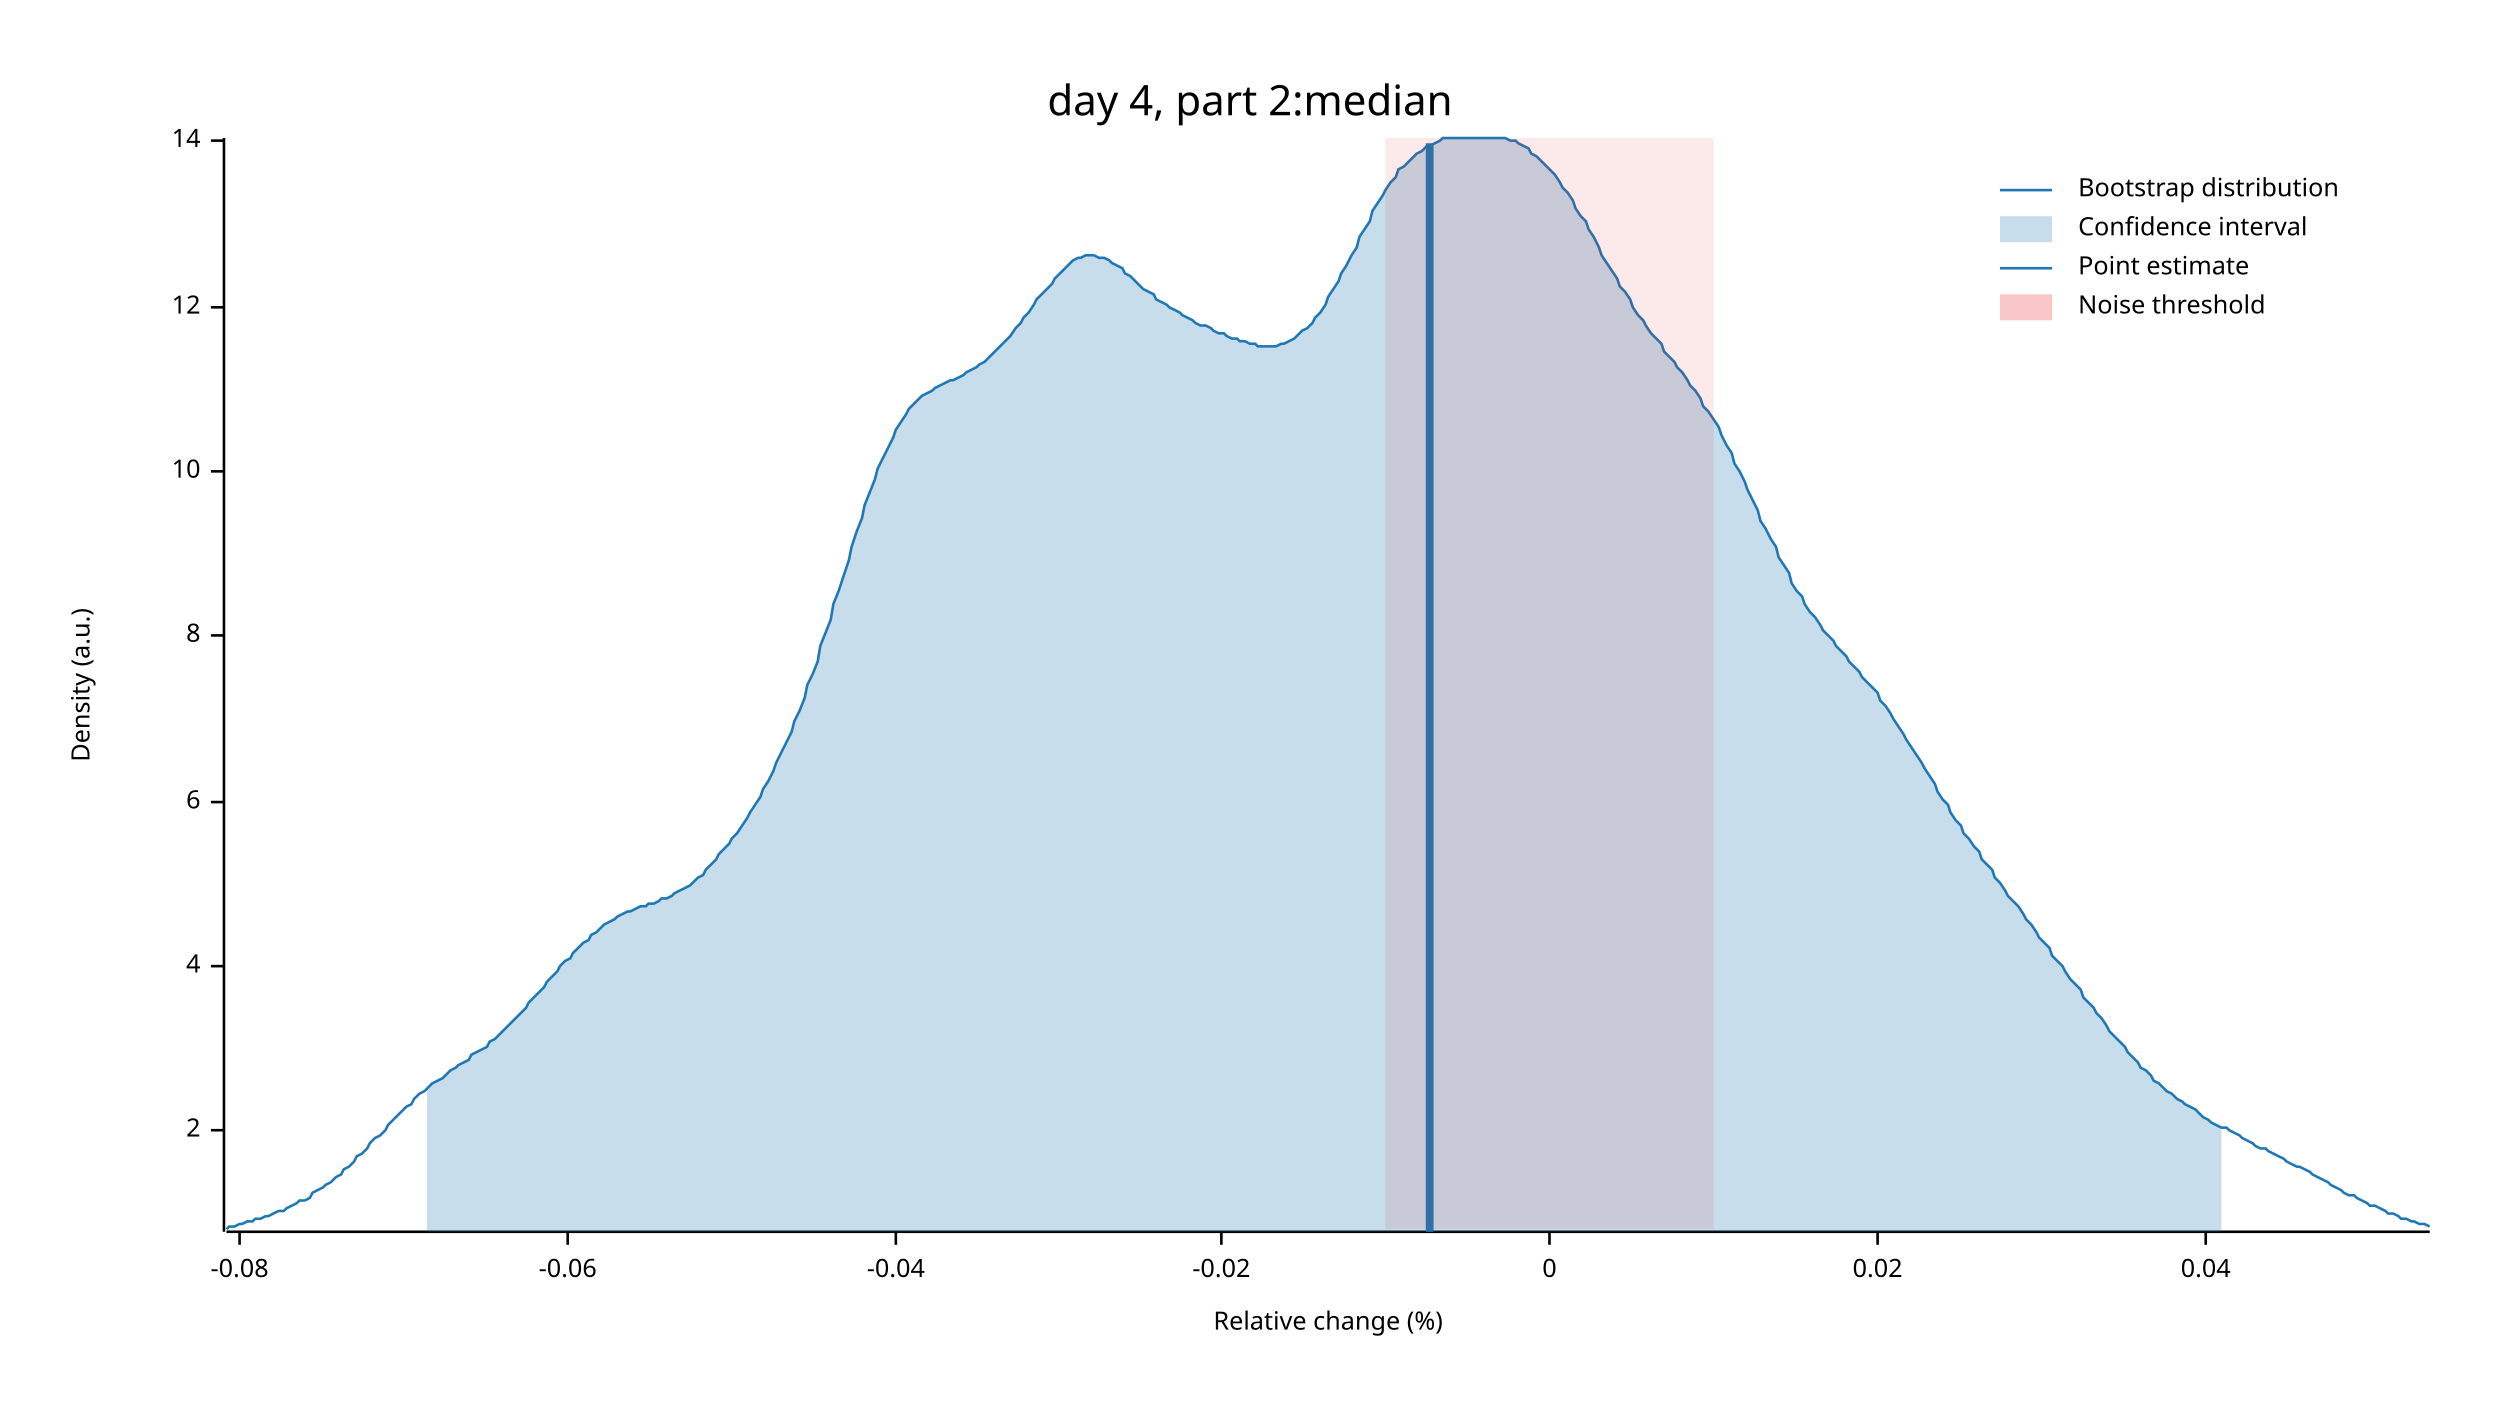
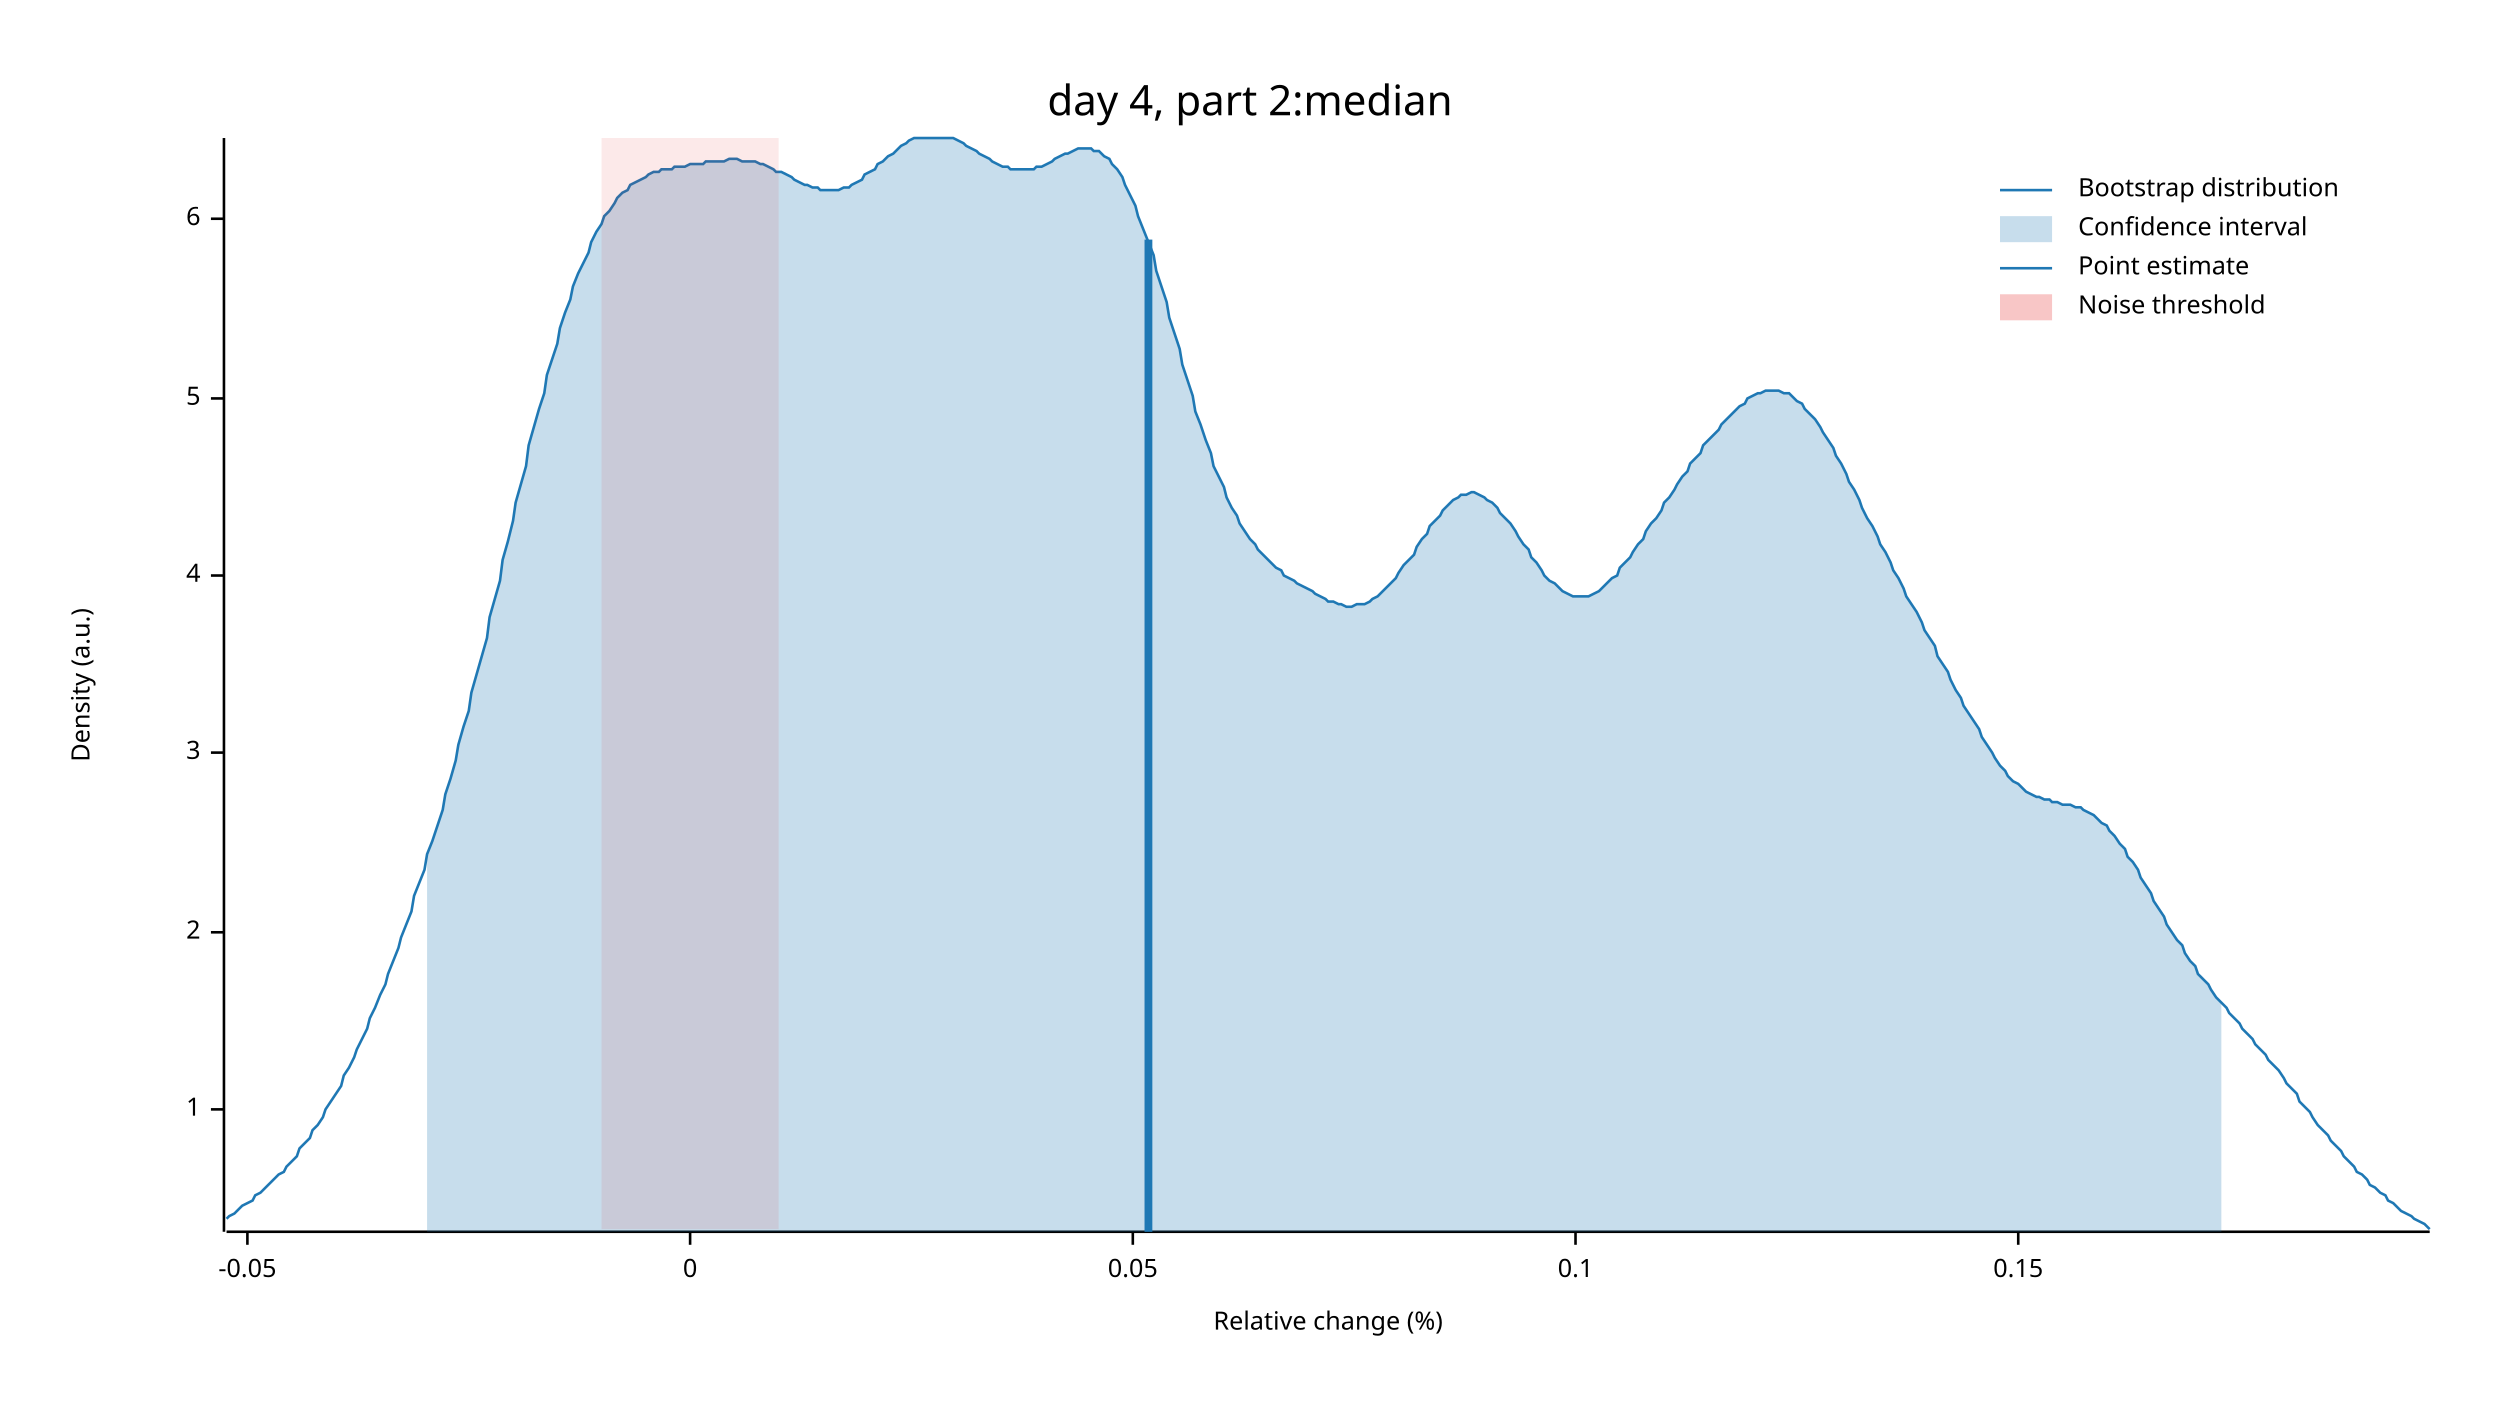
<svg xmlns="http://www.w3.org/2000/svg" width="960" height="540" viewBox="0 0 960 540">
  <text x="480" y="32" dy="0.76em" text-anchor="middle" font-family="sans-serif" font-size="16.129" opacity="1" fill="#000000">
day 4, part 2:median
</text>
  <text x="27" y="263" dy="0.76em" text-anchor="middle" font-family="sans-serif" font-size="9.677" opacity="1" fill="#000000" transform="rotate(270, 27, 263)">
Density (a.u.)
</text>
  <text x="510" y="513" dy="-0.5ex" text-anchor="middle" font-family="sans-serif" font-size="9.677" opacity="1" fill="#000000">
Relative change (%)
</text>
  <polyline fill="none" opacity="1" stroke="#000000" stroke-width="1" points="86,53 86,473 " />
-   <text x="77" y="434" dy="0.5ex" text-anchor="end" font-family="sans-serif" font-size="9.677" opacity="1" fill="#000000">
+   <text x="77" y="426" dy="0.5ex" text-anchor="end" font-family="sans-serif" font-size="9.677" opacity="1" fill="#000000">
+ 1
+ </text>
+   <polyline fill="none" opacity="1" stroke="#000000" stroke-width="1" points="81,426 86,426 " />
+   <text x="77" y="358" dy="0.5ex" text-anchor="end" font-family="sans-serif" font-size="9.677" opacity="1" fill="#000000">
2
</text>
-   <polyline fill="none" opacity="1" stroke="#000000" stroke-width="1" points="81,434 86,434 " />
-   <text x="77" y="371" dy="0.5ex" text-anchor="end" font-family="sans-serif" font-size="9.677" opacity="1" fill="#000000">
+   <polyline fill="none" opacity="1" stroke="#000000" stroke-width="1" points="81,358 86,358 " />
+   <text x="77" y="289" dy="0.5ex" text-anchor="end" font-family="sans-serif" font-size="9.677" opacity="1" fill="#000000">
+ 3
+ </text>
+   <polyline fill="none" opacity="1" stroke="#000000" stroke-width="1" points="81,289 86,289 " />
+   <text x="77" y="221" dy="0.5ex" text-anchor="end" font-family="sans-serif" font-size="9.677" opacity="1" fill="#000000">
4
</text>
-   <polyline fill="none" opacity="1" stroke="#000000" stroke-width="1" points="81,371 86,371 " />
-   <text x="77" y="308" dy="0.5ex" text-anchor="end" font-family="sans-serif" font-size="9.677" opacity="1" fill="#000000">
+   <polyline fill="none" opacity="1" stroke="#000000" stroke-width="1" points="81,221 86,221 " />
+   <text x="77" y="153" dy="0.5ex" text-anchor="end" font-family="sans-serif" font-size="9.677" opacity="1" fill="#000000">
+ 5
+ </text>
+   <polyline fill="none" opacity="1" stroke="#000000" stroke-width="1" points="81,153 86,153 " />
+   <text x="77" y="84" dy="0.5ex" text-anchor="end" font-family="sans-serif" font-size="9.677" opacity="1" fill="#000000">
6
</text>
-   <polyline fill="none" opacity="1" stroke="#000000" stroke-width="1" points="81,308 86,308 " />
-   <text x="77" y="244" dy="0.5ex" text-anchor="end" font-family="sans-serif" font-size="9.677" opacity="1" fill="#000000">
- 8
+   <polyline fill="none" opacity="1" stroke="#000000" stroke-width="1" points="81,84 86,84 " />
+   <polyline fill="none" opacity="1" stroke="#000000" stroke-width="1" points="87,473 933,473 " />
+   <text x="95" y="483" dy="0.76em" text-anchor="middle" font-family="sans-serif" font-size="9.677" opacity="1" fill="#000000">
+ -0.05
</text>
-   <polyline fill="none" opacity="1" stroke="#000000" stroke-width="1" points="81,244 86,244 " />
-   <text x="77" y="181" dy="0.5ex" text-anchor="end" font-family="sans-serif" font-size="9.677" opacity="1" fill="#000000">
- 10
- </text>
-   <polyline fill="none" opacity="1" stroke="#000000" stroke-width="1" points="81,181 86,181 " />
-   <text x="77" y="118" dy="0.5ex" text-anchor="end" font-family="sans-serif" font-size="9.677" opacity="1" fill="#000000">
- 12
- </text>
-   <polyline fill="none" opacity="1" stroke="#000000" stroke-width="1" points="81,118 86,118 " />
-   <text x="77" y="54" dy="0.5ex" text-anchor="end" font-family="sans-serif" font-size="9.677" opacity="1" fill="#000000">
- 14
- </text>
-   <polyline fill="none" opacity="1" stroke="#000000" stroke-width="1" points="81,54 86,54 " />
-   <polyline fill="none" opacity="1" stroke="#000000" stroke-width="1" points="87,473 933,473 " />
-   <text x="92" y="483" dy="0.76em" text-anchor="middle" font-family="sans-serif" font-size="9.677" opacity="1" fill="#000000">
- -0.08
- </text>
-   <polyline fill="none" opacity="1" stroke="#000000" stroke-width="1" points="92,473 92,478 " />
-   <text x="218" y="483" dy="0.76em" text-anchor="middle" font-family="sans-serif" font-size="9.677" opacity="1" fill="#000000">
- -0.06
- </text>
-   <polyline fill="none" opacity="1" stroke="#000000" stroke-width="1" points="218,473 218,478 " />
-   <text x="344" y="483" dy="0.76em" text-anchor="middle" font-family="sans-serif" font-size="9.677" opacity="1" fill="#000000">
- -0.04
- </text>
-   <polyline fill="none" opacity="1" stroke="#000000" stroke-width="1" points="344,473 344,478 " />
-   <text x="469" y="483" dy="0.76em" text-anchor="middle" font-family="sans-serif" font-size="9.677" opacity="1" fill="#000000">
- -0.02
- </text>
-   <polyline fill="none" opacity="1" stroke="#000000" stroke-width="1" points="469,473 469,478 " />
-   <text x="595" y="483" dy="0.76em" text-anchor="middle" font-family="sans-serif" font-size="9.677" opacity="1" fill="#000000">
+   <polyline fill="none" opacity="1" stroke="#000000" stroke-width="1" points="95,473 95,478 " />
+   <text x="265" y="483" dy="0.76em" text-anchor="middle" font-family="sans-serif" font-size="9.677" opacity="1" fill="#000000">
0
</text>
-   <polyline fill="none" opacity="1" stroke="#000000" stroke-width="1" points="595,473 595,478 " />
-   <text x="721" y="483" dy="0.76em" text-anchor="middle" font-family="sans-serif" font-size="9.677" opacity="1" fill="#000000">
- 0.02
+   <polyline fill="none" opacity="1" stroke="#000000" stroke-width="1" points="265,473 265,478 " />
+   <text x="435" y="483" dy="0.76em" text-anchor="middle" font-family="sans-serif" font-size="9.677" opacity="1" fill="#000000">
+ 0.05
</text>
-   <polyline fill="none" opacity="1" stroke="#000000" stroke-width="1" points="721,473 721,478 " />
-   <text x="847" y="483" dy="0.76em" text-anchor="middle" font-family="sans-serif" font-size="9.677" opacity="1" fill="#000000">
- 0.04
+   <polyline fill="none" opacity="1" stroke="#000000" stroke-width="1" points="435,473 435,478 " />
+   <text x="605" y="483" dy="0.76em" text-anchor="middle" font-family="sans-serif" font-size="9.677" opacity="1" fill="#000000">
+ 0.1
</text>
-   <polyline fill="none" opacity="1" stroke="#000000" stroke-width="1" points="847,473 847,478 " />
-   <polyline fill="none" opacity="1" stroke="#1F78B4" stroke-width="1" points="87,472 88,471 90,471 92,470 93,470 95,469 97,469 98,468 100,468 102,467 103,467 105,466 107,465 109,465 110,464 112,463 114,462 115,461 117,461 119,460 120,458 122,457 124,456 125,455 127,454 129,452 131,451 132,449 134,448 136,446 137,444 139,443 141,441 142,439 144,437 146,436 148,434 149,432 151,430 153,428 154,427 156,425 158,424 159,422 161,420 163,419 164,418 166,416 168,415 170,414 171,413 173,411 175,410 176,409 178,408 180,407 181,405 183,404 185,403 187,402 188,400 190,399 192,397 193,396 195,394 197,392 198,391 200,389 202,387 203,385 205,383 207,381 209,379 210,377 212,375 214,373 215,371 217,369 219,368 220,366 222,364 224,362 226,361 227,359 229,358 231,356 232,355 234,354 236,353 237,352 239,351 241,350 242,350 244,349 246,348 248,348 249,347 251,347 253,346 254,345 256,345 258,344 259,343 261,342 263,341 265,340 266,339 268,337 270,336 271,334 273,332 275,330 276,328 278,326 280,324 281,322 283,320 285,317 287,314 288,312 290,309 292,306 293,303 295,300 297,296 298,293 300,289 302,285 304,281 305,277 307,273 309,268 310,263 312,259 314,254 315,248 317,243 319,238 320,232 322,227 324,221 326,215 327,210 329,204 331,199 332,194 334,189 336,184 337,180 339,176 341,172 343,168 344,165 346,162 348,159 349,157 351,155 353,153 354,152 356,151 358,150 359,149 361,148 363,147 365,146 366,146 368,145 370,144 371,143 373,142 375,141 376,140 378,139 380,137 381,136 383,134 385,132 387,130 388,129 390,126 392,124 393,122 395,120 397,117 398,115 400,113 402,111 404,109 405,107 407,105 409,103 410,102 412,100 414,99 415,99 417,98 419,98 420,98 422,99 424,99 426,100 427,101 429,102 431,103 432,105 434,106 436,108 437,109 439,111 441,112 443,113 444,115 446,116 448,117 449,118 451,119 453,120 454,121 456,122 458,123 459,124 461,125 463,125 465,126 466,127 468,128 470,128 471,129 473,130 475,130 476,131 478,131 480,132 482,132 483,133 485,133 487,133 488,133 490,133 492,132 493,132 495,131 497,130 498,129 500,127 502,126 504,124 505,122 507,120 509,117 510,114 512,111 514,108 515,105 517,102 519,98 521,95 522,91 524,88 526,85 527,81 529,78 531,75 532,73 534,70 536,68 537,65 539,64 541,62 543,60 544,59 546,58 548,56 549,56 551,55 553,54 554,53 556,53 558,53 560,53 561,53 563,53 565,53 566,53 568,53 570,53 571,53 573,53 575,53 576,53 578,53 580,54 582,54 583,55 585,56 587,57 588,59 590,60 592,62 593,63 595,65 597,67 599,70 600,72 602,74 604,77 605,80 607,83 609,85 610,88 612,91 614,95 615,98 617,101 619,104 621,107 622,110 624,112 626,115 627,118 629,121 631,123 632,125 634,128 636,130 638,132 639,135 641,137 643,139 644,141 646,143 648,146 649,148 651,150 653,153 654,156 656,158 658,161 660,164 661,167 663,171 665,174 666,178 668,181 670,185 671,188 673,192 675,196 676,200 678,203 680,207 682,210 683,214 685,217 687,220 688,224 690,227 692,229 693,232 695,235 697,237 699,240 700,242 702,244 704,246 705,248 707,250 709,252 710,254 712,256 714,258 715,260 717,262 719,264 721,266 722,269 724,271 726,274 727,276 729,279 731,282 732,284 734,287 736,290 738,293 739,295 741,298 743,301 744,304 746,307 748,309 749,312 751,315 753,317 754,320 756,322 758,325 760,327 761,330 763,332 765,334 766,337 768,339 770,342 771,344 773,346 775,348 777,351 778,353 780,355 782,358 783,360 785,362 787,364 788,367 790,369 792,371 793,373 795,376 797,378 799,380 800,383 802,385 804,387 805,389 807,391 809,394 810,396 812,398 814,400 816,402 817,404 819,406 821,408 822,410 824,411 826,413 827,415 829,416 831,418 832,419 834,420 836,422 838,423 839,424 841,425 843,426 844,427 846,429 848,430 849,431 851,432 853,433 855,433 856,434 858,435 860,436 861,437 863,438 865,439 866,440 868,441 870,441 871,442 873,443 875,444 877,445 878,446 880,447 882,448 883,448 885,449 887,450 888,451 890,452 892,453 894,454 895,455 897,456 899,457 900,458 902,459 904,459 905,460 907,461 909,462 910,463 912,463 914,464 916,465 917,466 919,466 921,467 922,468 924,468 926,469 927,469 929,470 931,470 933,471 " />
-   <polygon opacity="0.25" fill="#1F78B4" points="164,418 166,416 168,415 170,414 171,413 173,411 175,410 176,409 178,408 180,407 181,405 183,404 185,403 187,402 188,400 190,399 192,397 193,396 195,394 197,392 198,391 200,389 202,387 203,385 205,383 207,381 209,379 210,377 212,375 214,373 215,371 217,369 219,368 220,366 222,364 224,362 226,361 227,359 229,358 231,356 232,355 234,354 236,353 237,352 239,351 241,350 242,350 244,349 246,348 248,348 249,347 251,347 253,346 254,345 256,345 258,344 259,343 261,342 263,341 265,340 266,339 268,337 270,336 271,334 273,332 275,330 276,328 278,326 280,324 281,322 283,320 285,317 287,314 288,312 290,309 292,306 293,303 295,300 297,296 298,293 300,289 302,285 304,281 305,277 307,273 309,268 310,263 312,259 314,254 315,248 317,243 319,238 320,232 322,227 324,221 326,215 327,210 329,204 331,199 332,194 334,189 336,184 337,180 339,176 341,172 343,168 344,165 346,162 348,159 349,157 351,155 353,153 354,152 356,151 358,150 359,149 361,148 363,147 365,146 366,146 368,145 370,144 371,143 373,142 375,141 376,140 378,139 380,137 381,136 383,134 385,132 387,130 388,129 390,126 392,124 393,122 395,120 397,117 398,115 400,113 402,111 404,109 405,107 407,105 409,103 410,102 412,100 414,99 415,99 417,98 419,98 420,98 422,99 424,99 426,100 427,101 429,102 431,103 432,105 434,106 436,108 437,109 439,111 441,112 443,113 444,115 446,116 448,117 449,118 451,119 453,120 454,121 456,122 458,123 459,124 461,125 463,125 465,126 466,127 468,128 470,128 471,129 473,130 475,130 476,131 478,131 480,132 482,132 483,133 485,133 487,133 488,133 490,133 492,132 493,132 495,131 497,130 498,129 500,127 502,126 504,124 505,122 507,120 509,117 510,114 512,111 514,108 515,105 517,102 519,98 521,95 522,91 524,88 526,85 527,81 529,78 531,75 532,73 534,70 536,68 537,65 539,64 541,62 543,60 544,59 546,58 548,56 549,56 551,55 553,54 554,53 556,53 558,53 560,53 561,53 563,53 565,53 566,53 568,53 570,53 571,53 573,53 575,53 576,53 578,53 580,54 582,54 583,55 585,56 587,57 588,59 590,60 592,62 593,63 595,65 597,67 599,70 600,72 602,74 604,77 605,80 607,83 609,85 610,88 612,91 614,95 615,98 617,101 619,104 621,107 622,110 624,112 626,115 627,118 629,121 631,123 632,125 634,128 636,130 638,132 639,135 641,137 643,139 644,141 646,143 648,146 649,148 651,150 653,153 654,156 656,158 658,161 660,164 661,167 663,171 665,174 666,178 668,181 670,185 671,188 673,192 675,196 676,200 678,203 680,207 682,210 683,214 685,217 687,220 688,224 690,227 692,229 693,232 695,235 697,237 699,240 700,242 702,244 704,246 705,248 707,250 709,252 710,254 712,256 714,258 715,260 717,262 719,264 721,266 722,269 724,271 726,274 727,276 729,279 731,282 732,284 734,287 736,290 738,293 739,295 741,298 743,301 744,304 746,307 748,309 749,312 751,315 753,317 754,320 756,322 758,325 760,327 761,330 763,332 765,334 766,337 768,339 770,342 771,344 773,346 775,348 777,351 778,353 780,355 782,358 783,360 785,362 787,364 788,367 790,369 792,371 793,373 795,376 797,378 799,380 800,383 802,385 804,387 805,389 807,391 809,394 810,396 812,398 814,400 816,402 817,404 819,406 821,408 822,410 824,411 826,413 827,415 829,416 831,418 832,419 834,420 836,422 838,423 839,424 841,425 843,426 844,427 846,429 848,430 849,431 851,432 853,433 853,473 164,473 " />
-   <polyline fill="none" opacity="1" stroke="#1F78B4" stroke-width="3" points="549,473 549,55 " />
-   <rect x="532" y="53" width="126" height="419" opacity="0.1" fill="#E31A1C" stroke="none" />
+   <polyline fill="none" opacity="1" stroke="#000000" stroke-width="1" points="605,473 605,478 " />
+   <text x="775" y="483" dy="0.76em" text-anchor="middle" font-family="sans-serif" font-size="9.677" opacity="1" fill="#000000">
+ 0.15
+ </text>
+   <polyline fill="none" opacity="1" stroke="#000000" stroke-width="1" points="775,473 775,478 " />
+   <polyline fill="none" opacity="1" stroke="#1F78B4" stroke-width="1" points="87,468 88,467 90,466 92,464 93,463 95,462 97,461 98,459 100,458 102,456 103,455 105,453 107,451 109,450 110,448 112,446 114,444 115,441 117,439 119,437 120,434 122,432 124,429 125,426 127,423 129,420 131,417 132,413 134,410 136,406 137,403 139,399 141,395 142,391 144,387 146,382 148,378 149,374 151,369 153,364 154,360 156,355 158,350 159,344 161,339 163,334 164,328 166,323 168,317 170,311 171,305 173,299 175,292 176,286 178,279 180,273 181,266 183,259 185,252 187,245 188,237 190,230 192,223 193,215 195,208 197,200 198,193 200,186 202,179 203,171 205,164 207,157 209,151 210,144 212,138 214,132 215,126 217,120 219,115 220,110 222,105 224,101 226,97 227,93 229,89 231,86 232,83 234,81 236,78 237,76 239,74 241,73 242,71 244,70 246,69 248,68 249,67 251,66 253,66 254,65 256,65 258,65 259,64 261,64 263,64 265,63 266,63 268,63 270,63 271,62 273,62 275,62 276,62 278,62 280,61 281,61 283,61 285,62 287,62 288,62 290,62 292,63 293,63 295,64 297,65 298,66 300,66 302,67 304,68 305,69 307,70 309,71 310,71 312,72 314,72 315,73 317,73 319,73 320,73 322,73 324,72 326,72 327,71 329,70 331,69 332,67 334,66 336,65 337,63 339,62 341,60 343,59 344,58 346,56 348,55 349,54 351,53 353,53 354,53 356,53 358,53 359,53 361,53 363,53 365,53 366,53 368,54 370,55 371,56 373,57 375,58 376,59 378,60 380,61 381,62 383,63 385,64 387,64 388,65 390,65 392,65 393,65 395,65 397,65 398,64 400,64 402,63 404,62 405,61 407,60 409,59 410,59 412,58 414,57 415,57 417,57 419,57 420,58 422,58 424,60 426,61 427,63 429,65 431,68 432,71 434,75 436,79 437,83 439,88 441,93 443,98 444,104 446,110 448,116 449,122 451,128 453,134 454,140 456,146 458,152 459,158 461,163 463,169 465,174 466,179 468,183 470,187 471,191 473,195 475,198 476,201 478,204 480,207 482,209 483,211 485,213 487,215 488,216 490,218 492,219 493,221 495,222 497,223 498,224 500,225 502,226 504,227 505,228 507,229 509,230 510,231 512,231 514,232 515,232 517,233 519,233 521,232 522,232 524,232 526,231 527,230 529,229 531,227 532,226 534,224 536,222 537,220 539,217 541,215 543,213 544,210 546,207 548,205 549,202 551,200 553,198 554,196 556,194 558,192 560,191 561,190 563,190 565,189 566,189 568,190 570,191 571,192 573,193 575,195 576,197 578,199 580,201 582,204 583,206 585,209 587,211 588,214 590,216 592,219 593,221 595,223 597,224 599,226 600,227 602,228 604,229 605,229 607,229 609,229 610,229 612,228 614,227 615,226 617,224 619,222 621,221 622,218 624,216 626,214 627,212 629,209 631,207 632,204 634,201 636,199 638,196 639,193 641,191 643,188 644,186 646,183 648,181 649,178 651,176 653,174 654,171 656,169 658,167 660,165 661,163 663,161 665,159 666,158 668,156 670,155 671,153 673,152 675,151 676,151 678,150 680,150 682,150 683,150 685,151 687,151 688,152 690,154 692,155 693,157 695,159 697,161 699,164 700,166 702,169 704,172 705,175 707,178 709,182 710,185 712,188 714,192 715,195 717,199 719,202 721,206 722,209 724,212 726,216 727,219 729,222 731,226 732,229 734,232 736,235 738,239 739,242 741,245 743,248 744,252 746,255 748,258 749,261 751,265 753,268 754,271 756,274 758,277 760,280 761,283 763,286 765,289 766,291 768,294 770,296 771,298 773,300 775,301 777,303 778,304 780,305 782,306 783,306 785,307 787,307 788,308 790,308 792,309 793,309 795,309 797,310 799,310 800,311 802,312 804,313 805,314 807,316 809,317 810,319 812,321 814,324 816,326 817,329 819,331 821,334 822,337 824,340 826,343 827,346 829,349 831,352 832,355 834,358 836,361 838,363 839,366 841,369 843,371 844,374 846,376 848,378 849,380 851,383 853,385 855,387 856,389 858,391 860,393 861,395 863,397 865,399 866,401 868,403 870,405 871,407 873,409 875,411 877,414 878,416 880,418 882,420 883,423 885,425 887,427 888,429 890,432 892,434 894,436 895,438 897,440 899,442 900,444 902,446 904,448 905,450 907,451 909,453 910,455 912,456 914,458 916,459 917,461 919,462 921,464 922,465 924,466 926,467 927,468 929,469 931,470 933,472 " />
+   <polygon opacity="0.25" fill="#1F78B4" points="164,328 166,323 168,317 170,311 171,305 173,299 175,292 176,286 178,279 180,273 181,266 183,259 185,252 187,245 188,237 190,230 192,223 193,215 195,208 197,200 198,193 200,186 202,179 203,171 205,164 207,157 209,151 210,144 212,138 214,132 215,126 217,120 219,115 220,110 222,105 224,101 226,97 227,93 229,89 231,86 232,83 234,81 236,78 237,76 239,74 241,73 242,71 244,70 246,69 248,68 249,67 251,66 253,66 254,65 256,65 258,65 259,64 261,64 263,64 265,63 266,63 268,63 270,63 271,62 273,62 275,62 276,62 278,62 280,61 281,61 283,61 285,62 287,62 288,62 290,62 292,63 293,63 295,64 297,65 298,66 300,66 302,67 304,68 305,69 307,70 309,71 310,71 312,72 314,72 315,73 317,73 319,73 320,73 322,73 324,72 326,72 327,71 329,70 331,69 332,67 334,66 336,65 337,63 339,62 341,60 343,59 344,58 346,56 348,55 349,54 351,53 353,53 354,53 356,53 358,53 359,53 361,53 363,53 365,53 366,53 368,54 370,55 371,56 373,57 375,58 376,59 378,60 380,61 381,62 383,63 385,64 387,64 388,65 390,65 392,65 393,65 395,65 397,65 398,64 400,64 402,63 404,62 405,61 407,60 409,59 410,59 412,58 414,57 415,57 417,57 419,57 420,58 422,58 424,60 426,61 427,63 429,65 431,68 432,71 434,75 436,79 437,83 439,88 441,93 443,98 444,104 446,110 448,116 449,122 451,128 453,134 454,140 456,146 458,152 459,158 461,163 463,169 465,174 466,179 468,183 470,187 471,191 473,195 475,198 476,201 478,204 480,207 482,209 483,211 485,213 487,215 488,216 490,218 492,219 493,221 495,222 497,223 498,224 500,225 502,226 504,227 505,228 507,229 509,230 510,231 512,231 514,232 515,232 517,233 519,233 521,232 522,232 524,232 526,231 527,230 529,229 531,227 532,226 534,224 536,222 537,220 539,217 541,215 543,213 544,210 546,207 548,205 549,202 551,200 553,198 554,196 556,194 558,192 560,191 561,190 563,190 565,189 566,189 568,190 570,191 571,192 573,193 575,195 576,197 578,199 580,201 582,204 583,206 585,209 587,211 588,214 590,216 592,219 593,221 595,223 597,224 599,226 600,227 602,228 604,229 605,229 607,229 609,229 610,229 612,228 614,227 615,226 617,224 619,222 621,221 622,218 624,216 626,214 627,212 629,209 631,207 632,204 634,201 636,199 638,196 639,193 641,191 643,188 644,186 646,183 648,181 649,178 651,176 653,174 654,171 656,169 658,167 660,165 661,163 663,161 665,159 666,158 668,156 670,155 671,153 673,152 675,151 676,151 678,150 680,150 682,150 683,150 685,151 687,151 688,152 690,154 692,155 693,157 695,159 697,161 699,164 700,166 702,169 704,172 705,175 707,178 709,182 710,185 712,188 714,192 715,195 717,199 719,202 721,206 722,209 724,212 726,216 727,219 729,222 731,226 732,229 734,232 736,235 738,239 739,242 741,245 743,248 744,252 746,255 748,258 749,261 751,265 753,268 754,271 756,274 758,277 760,280 761,283 763,286 765,289 766,291 768,294 770,296 771,298 773,300 775,301 777,303 778,304 780,305 782,306 783,306 785,307 787,307 788,308 790,308 792,309 793,309 795,309 797,310 799,310 800,311 802,312 804,313 805,314 807,316 809,317 810,319 812,321 814,324 816,326 817,329 819,331 821,334 822,337 824,340 826,343 827,346 829,349 831,352 832,355 834,358 836,361 838,363 839,366 841,369 843,371 844,374 846,376 848,378 849,380 851,383 853,385 853,473 164,473 " />
+   <polyline fill="none" opacity="1" stroke="#1F78B4" stroke-width="3" points="441,473 441,92 " />
+   <rect x="231" y="53" width="68" height="419" opacity="0.1" fill="#E31A1C" stroke="none" />
  <text x="798" y="68" dy="0.76em" text-anchor="start" font-family="sans-serif" font-size="9.677" opacity="1" fill="#000000">
Bootstrap distribution
</text>
  <text x="798" y="83" dy="0.76em" text-anchor="start" font-family="sans-serif" font-size="9.677" opacity="1" fill="#000000">
Confidence interval
</text>
  <text x="798" y="98" dy="0.76em" text-anchor="start" font-family="sans-serif" font-size="9.677" opacity="1" fill="#000000">
Point estimate
</text>
  <text x="798" y="113" dy="0.76em" text-anchor="start" font-family="sans-serif" font-size="9.677" opacity="1" fill="#000000">
Noise threshold
</text>
  <polyline fill="none" opacity="1" stroke="#1F78B4" stroke-width="1" points="768,73 788,73 " />
  <rect x="768" y="83" width="20" height="10" opacity="0.25" fill="#1F78B4" stroke="none" />
  <polyline fill="none" opacity="1" stroke="#1F78B4" stroke-width="1" points="768,103 788,103 " />
  <rect x="768" y="113" width="20" height="10" opacity="0.25" fill="#E31A1C" stroke="none" />
</svg>
